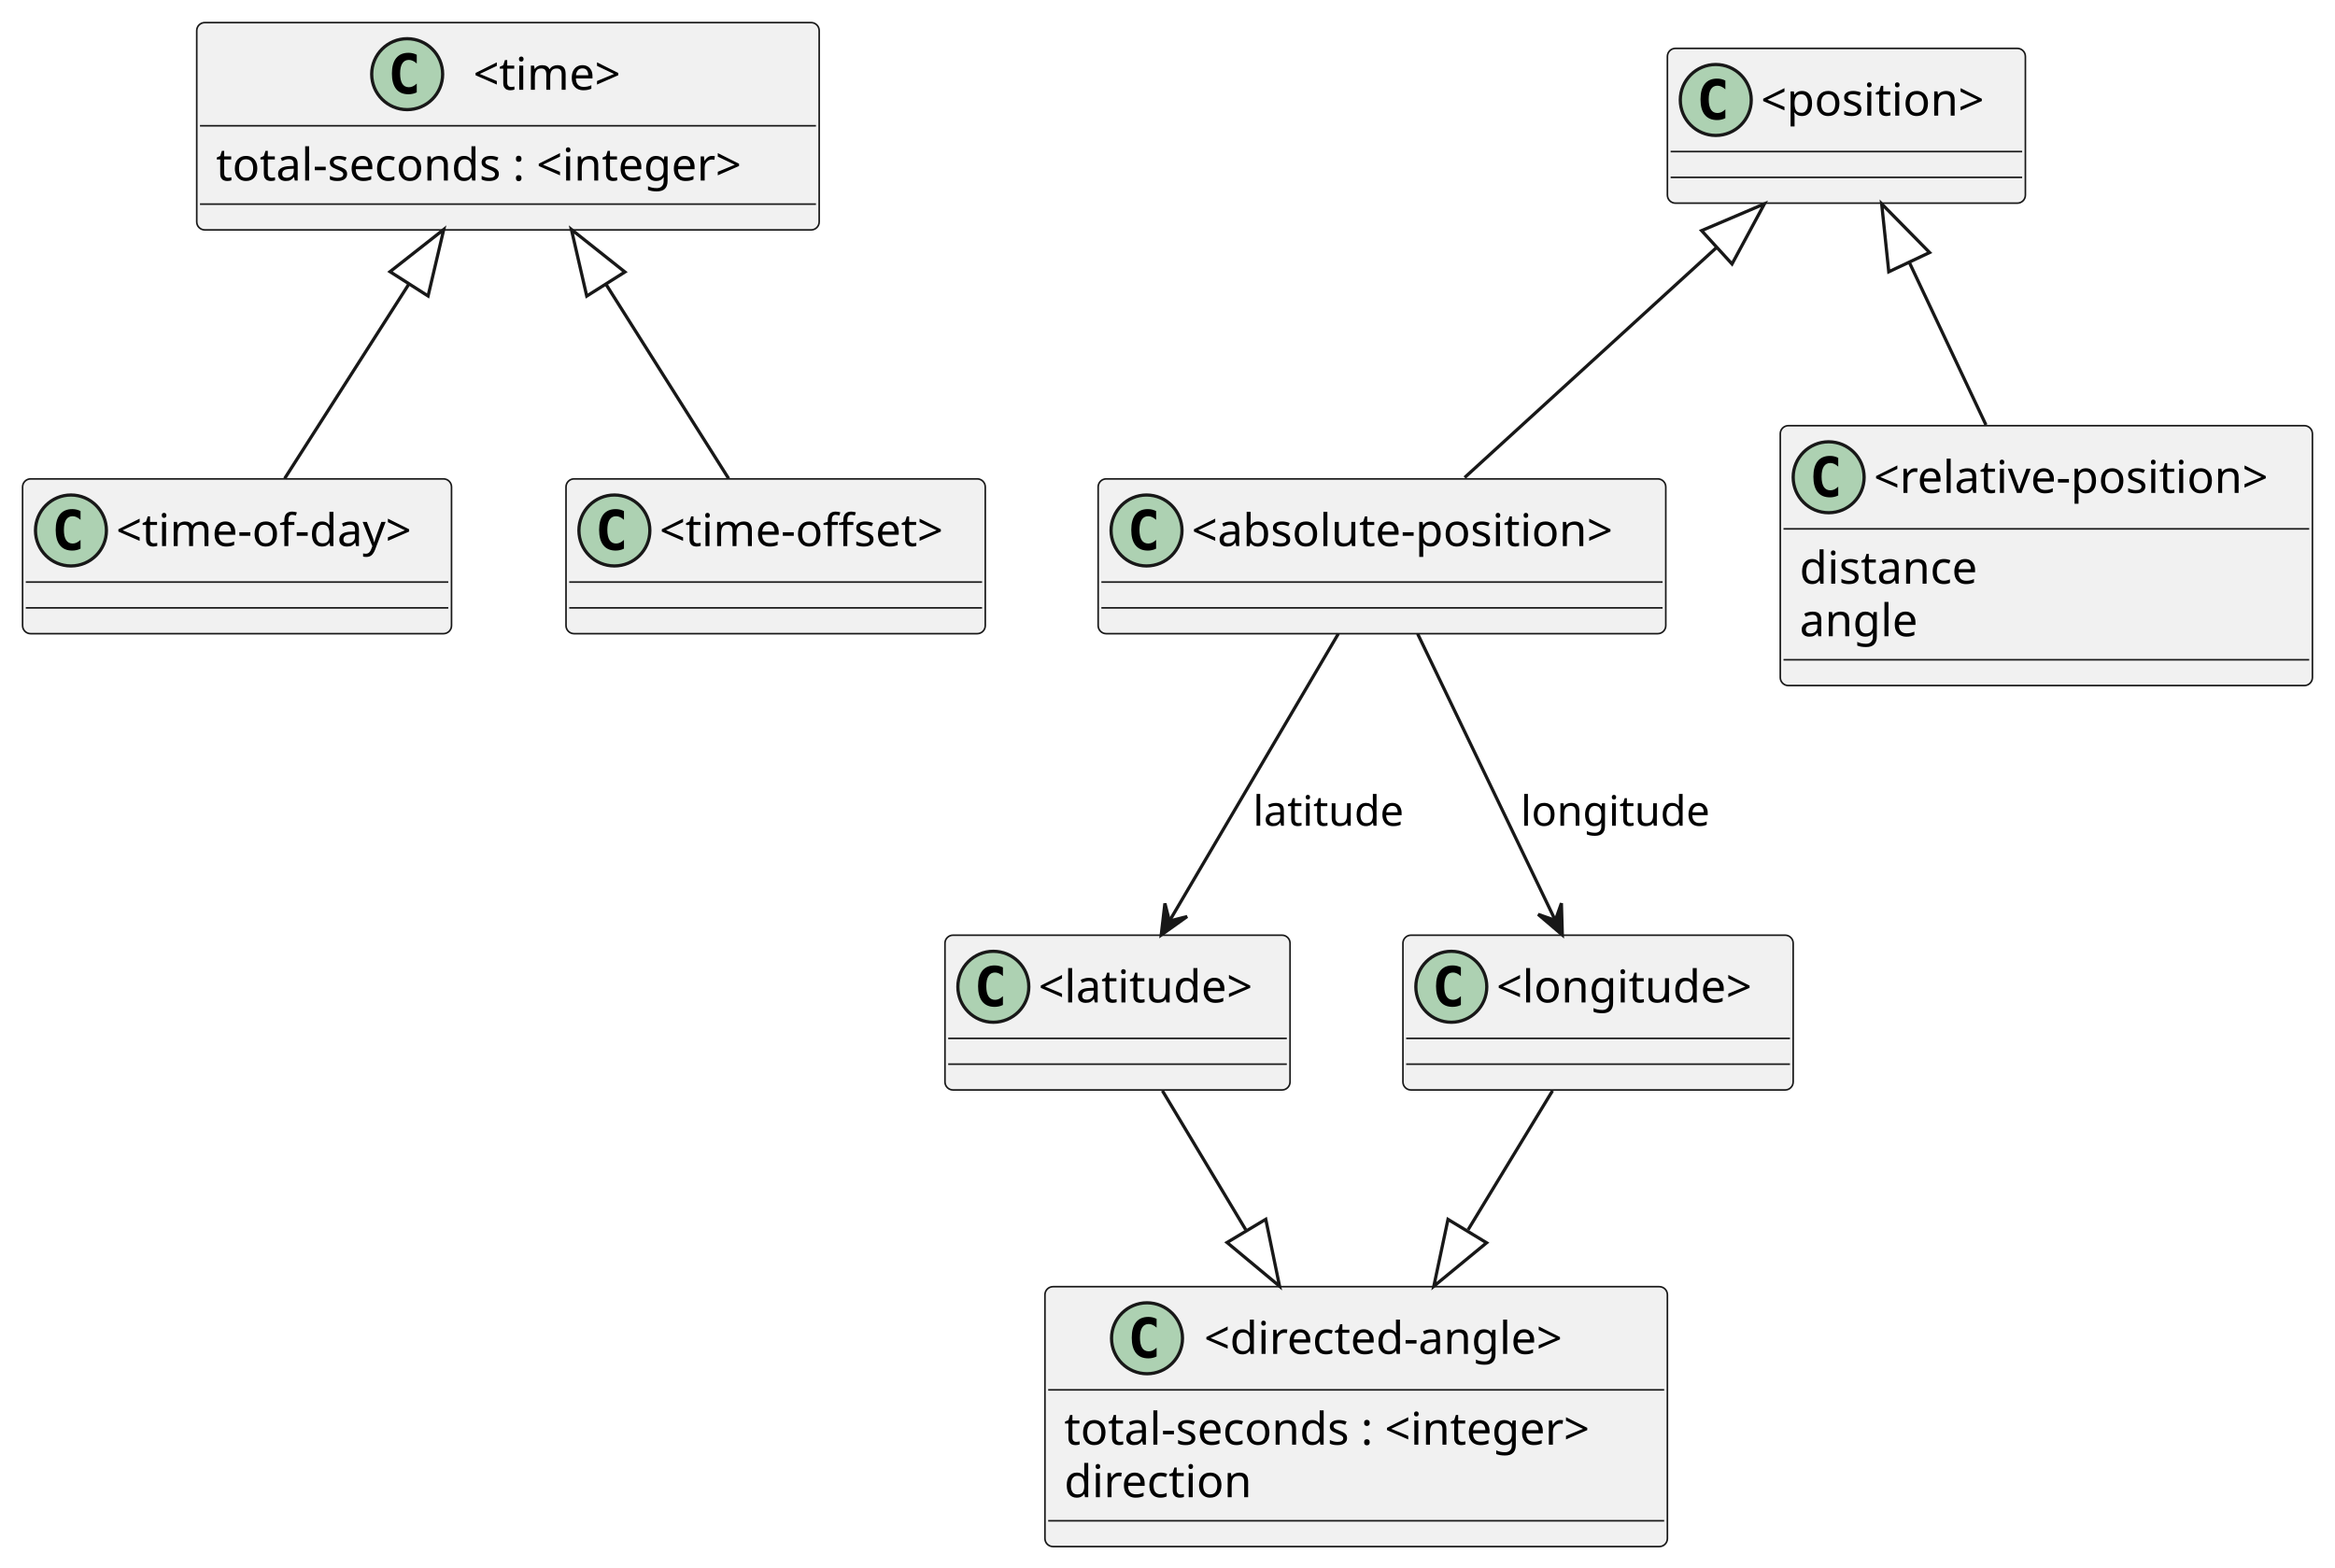
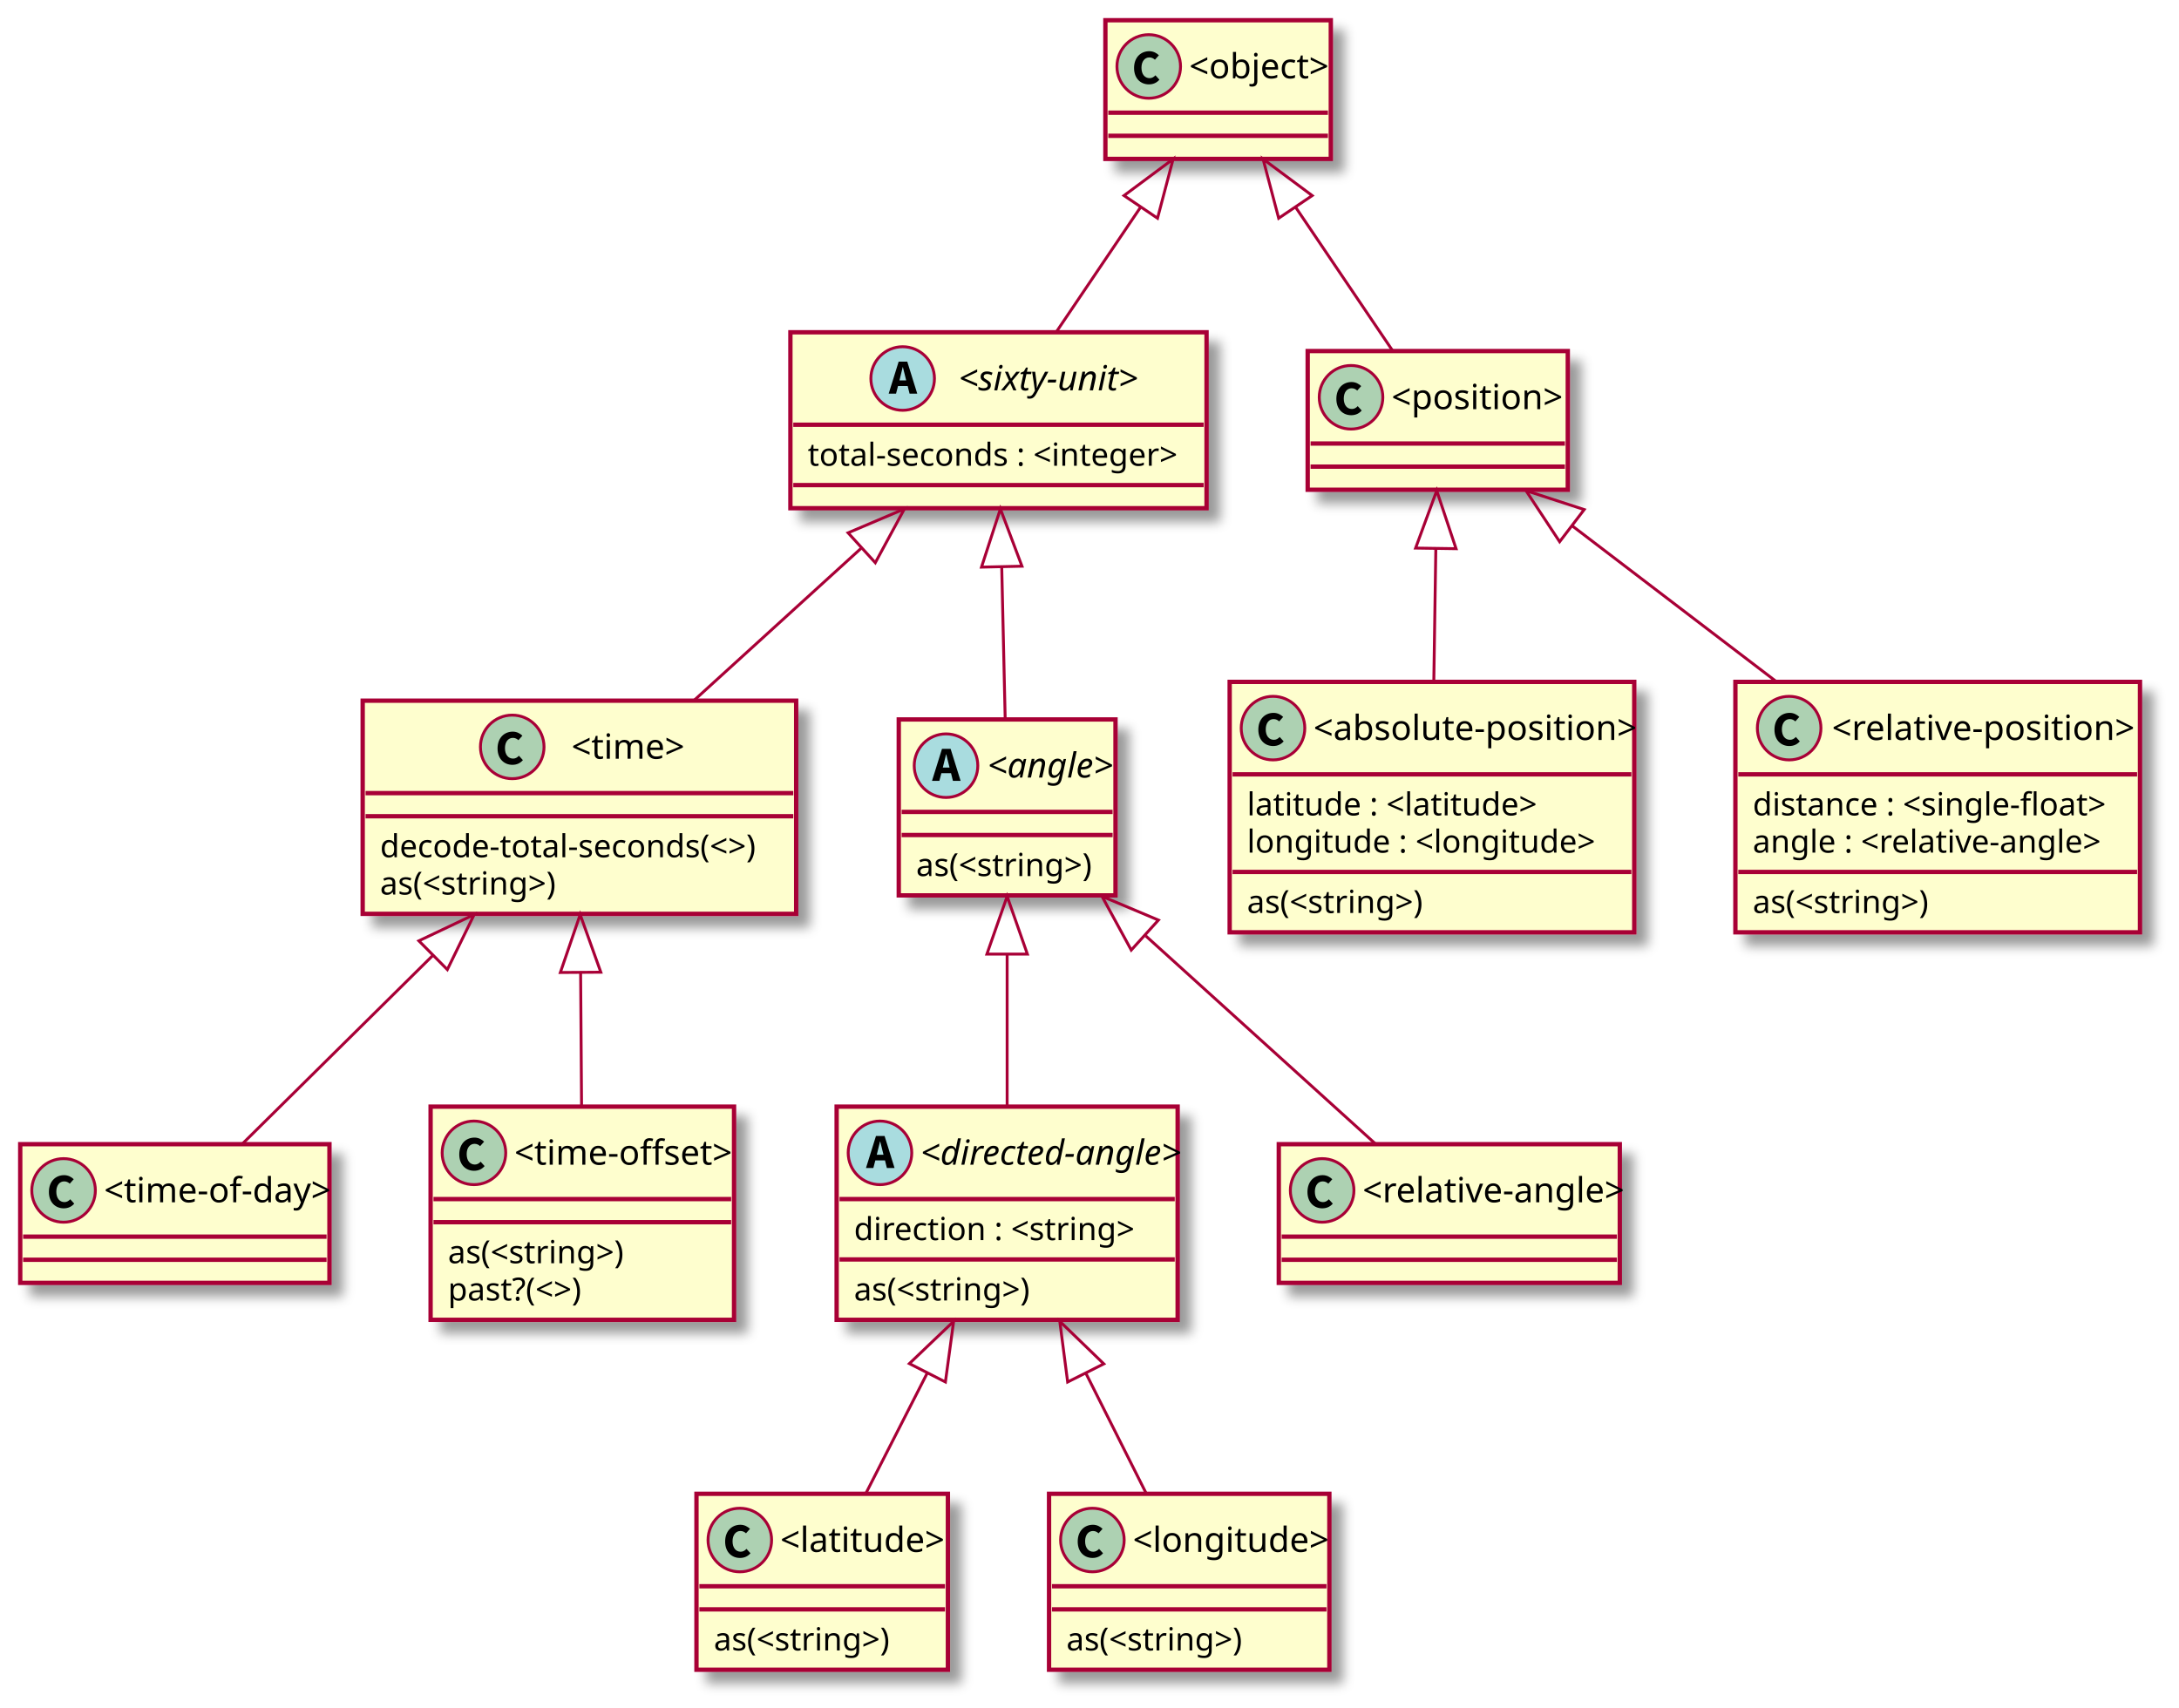
- <svg xmlns="http://www.w3.org/2000/svg" contentStyleType="text/css" height="486px" preserveAspectRatio="none" style="width:724px;height:486px;background:#FFFFFF;" version="1.1" viewBox="0 0 724 486" width="724px" zoomAndPan="magnify">
-   <defs />
+ <svg xmlns="http://www.w3.org/2000/svg" contentScriptType="application/ecmascript" contentStyleType="text/css" height="591px" preserveAspectRatio="none" style="width:754px;height:591px;background:#FFFFFF;" version="1.1" viewBox="0 0 754 591" width="754px" zoomAndPan="magnify">
+   <defs>
+     <filter height="300%" id="f1tymjr36i17mx" width="300%" x="-1" y="-1">
+       <feGaussianBlur result="blurOut" stdDeviation="2.0" />
+       <feColorMatrix in="blurOut" result="blurOut2" type="matrix" values="0 0 0 0 0 0 0 0 0 0 0 0 0 0 0 0 0 0 .4 0" />
+       <feOffset dx="4.0" dy="4.0" in="blurOut2" result="blurOut3" />
+       <feBlend in="SourceGraphic" in2="blurOut3" mode="normal" />
+     </filter>
+   </defs>
  <g>
-     <g id="elem_&lt;time&gt;">
-       <rect codeLine="2" fill="#F1F1F1" height="64.297" id="&lt;time&gt;" rx="2.5" ry="2.5" style="stroke:#181818;stroke-width:0.5;" width="193" x="61" y="7" />
-       <ellipse cx="126.25" cy="23" fill="#ADD1B2" rx="11" ry="11" style="stroke:#181818;stroke-width:1.0;" />
-       <path d="M129.219,28.641 Q128.641,28.938 128,29.078 Q127.359,29.234 126.656,29.234 Q124.156,29.234 122.828,27.594 Q121.516,25.938 121.516,22.812 Q121.516,19.688 122.828,18.031 Q124.156,16.375 126.656,16.375 Q127.359,16.375 128,16.531 Q128.656,16.688 129.219,16.984 L129.219,19.703 Q128.594,19.125 128,18.859 Q127.406,18.578 126.781,18.578 Q125.438,18.578 124.75,19.656 Q124.062,20.719 124.062,22.812 Q124.062,24.906 124.75,25.984 Q125.438,27.047 126.781,27.047 Q127.406,27.047 128,26.781 Q128.594,26.5 129.219,25.922 L129.219,28.641 Z " fill="#000000" />
-       <text fill="#000000" font-family="sans-serif" font-size="14" lengthAdjust="spacing" textLength="54" x="146.75" y="27.847">&lt;time&gt;</text>
-       <line style="stroke:#181818;stroke-width:0.5;" x1="62" x2="253" y1="39" y2="39" />
-       <text fill="#000000" font-family="sans-serif" font-size="14" lengthAdjust="spacing" textLength="181" x="67" y="55.995">total-seconds : &lt;integer&gt;</text>
-       <line style="stroke:#181818;stroke-width:0.5;" x1="62" x2="253" y1="63.297" y2="63.297" />
-     </g>
-     <g id="elem_&lt;time-of-day&gt;">
-       <rect codeLine="6" fill="#F1F1F1" height="48" id="&lt;time-of-day&gt;" rx="2.5" ry="2.5" style="stroke:#181818;stroke-width:0.5;" width="133" x="7" y="148.5" />
-       <ellipse cx="22" cy="164.5" fill="#ADD1B2" rx="11" ry="11" style="stroke:#181818;stroke-width:1.0;" />
-       <path d="M24.969,170.141 Q24.391,170.438 23.75,170.578 Q23.109,170.734 22.406,170.734 Q19.906,170.734 18.578,169.094 Q17.266,167.438 17.266,164.312 Q17.266,161.188 18.578,159.531 Q19.906,157.875 22.406,157.875 Q23.109,157.875 23.75,158.031 Q24.406,158.188 24.969,158.484 L24.969,161.203 Q24.344,160.625 23.75,160.359 Q23.156,160.078 22.531,160.078 Q21.188,160.078 20.5,161.156 Q19.812,162.219 19.812,164.312 Q19.812,166.406 20.5,167.484 Q21.188,168.547 22.531,168.547 Q23.156,168.547 23.75,168.281 Q24.344,168 24.969,167.422 L24.969,170.141 Z " fill="#000000" />
-       <text fill="#000000" font-family="sans-serif" font-size="14" lengthAdjust="spacing" textLength="101" x="36" y="169.347">&lt;time-of-day&gt;</text>
-       <line style="stroke:#181818;stroke-width:0.5;" x1="8" x2="139" y1="180.5" y2="180.5" />
-       <line style="stroke:#181818;stroke-width:0.5;" x1="8" x2="139" y1="188.5" y2="188.5" />
-     </g>
-     <g id="elem_&lt;time-offset&gt;">
-       <rect codeLine="7" fill="#F1F1F1" height="48" id="&lt;time-offset&gt;" rx="2.5" ry="2.5" style="stroke:#181818;stroke-width:0.5;" width="130" x="175.5" y="148.5" />
-       <ellipse cx="190.5" cy="164.5" fill="#ADD1B2" rx="11" ry="11" style="stroke:#181818;stroke-width:1.0;" />
-       <path d="M193.469,170.141 Q192.891,170.438 192.25,170.578 Q191.609,170.734 190.906,170.734 Q188.406,170.734 187.078,169.094 Q185.766,167.438 185.766,164.312 Q185.766,161.188 187.078,159.531 Q188.406,157.875 190.906,157.875 Q191.609,157.875 192.25,158.031 Q192.906,158.188 193.469,158.484 L193.469,161.203 Q192.844,160.625 192.25,160.359 Q191.656,160.078 191.031,160.078 Q189.688,160.078 189,161.156 Q188.312,162.219 188.312,164.312 Q188.312,166.406 189,167.484 Q189.688,168.547 191.031,168.547 Q191.656,168.547 192.25,168.281 Q192.844,168 193.469,167.422 L193.469,170.141 Z " fill="#000000" />
-       <text fill="#000000" font-family="sans-serif" font-size="14" lengthAdjust="spacing" textLength="98" x="204.5" y="169.347">&lt;time-offset&gt;</text>
-       <line style="stroke:#181818;stroke-width:0.5;" x1="176.5" x2="304.5" y1="180.5" y2="180.5" />
-       <line style="stroke:#181818;stroke-width:0.5;" x1="176.5" x2="304.5" y1="188.5" y2="188.5" />
-     </g>
-     <g id="elem_&lt;directed-angle&gt;">
-       <rect codeLine="12" fill="#F1F1F1" height="80.594" id="&lt;directed-angle&gt;" rx="2.5" ry="2.5" style="stroke:#181818;stroke-width:0.5;" width="193" x="324" y="399" />
-       <ellipse cx="355.65" cy="415" fill="#ADD1B2" rx="11" ry="11" style="stroke:#181818;stroke-width:1.0;" />
-       <path d="M358.619,420.641 Q358.041,420.938 357.4,421.078 Q356.759,421.234 356.056,421.234 Q353.556,421.234 352.228,419.594 Q350.916,417.938 350.916,414.812 Q350.916,411.688 352.228,410.031 Q353.556,408.375 356.056,408.375 Q356.759,408.375 357.4,408.531 Q358.056,408.688 358.619,408.984 L358.619,411.703 Q357.994,411.125 357.4,410.859 Q356.806,410.578 356.181,410.578 Q354.837,410.578 354.15,411.656 Q353.462,412.719 353.462,414.812 Q353.462,416.906 354.15,417.984 Q354.837,419.047 356.181,419.047 Q356.806,419.047 357.4,418.781 Q357.994,418.5 358.619,417.922 L358.619,420.641 Z " fill="#000000" />
-       <text fill="#000000" font-family="sans-serif" font-size="14" lengthAdjust="spacing" textLength="124" x="373.35" y="419.847">&lt;directed-angle&gt;</text>
-       <line style="stroke:#181818;stroke-width:0.5;" x1="325" x2="516" y1="431" y2="431" />
-       <text fill="#000000" font-family="sans-serif" font-size="14" lengthAdjust="spacing" textLength="181" x="330" y="447.995">total-seconds : &lt;integer&gt;</text>
-       <text fill="#000000" font-family="sans-serif" font-size="14" lengthAdjust="spacing" textLength="60" x="330" y="464.292">direction</text>
-       <line style="stroke:#181818;stroke-width:0.5;" x1="325" x2="516" y1="471.594" y2="471.594" />
-     </g>
-     <g id="elem_&lt;latitude&gt;">
-       <rect codeLine="17" fill="#F1F1F1" height="48" id="&lt;latitude&gt;" rx="2.5" ry="2.5" style="stroke:#181818;stroke-width:0.5;" width="107" x="293" y="290" />
-       <ellipse cx="308" cy="306" fill="#ADD1B2" rx="11" ry="11" style="stroke:#181818;stroke-width:1.0;" />
-       <path d="M310.969,311.641 Q310.391,311.938 309.75,312.078 Q309.109,312.234 308.406,312.234 Q305.906,312.234 304.578,310.594 Q303.266,308.938 303.266,305.812 Q303.266,302.688 304.578,301.031 Q305.906,299.375 308.406,299.375 Q309.109,299.375 309.75,299.531 Q310.406,299.688 310.969,299.984 L310.969,302.703 Q310.344,302.125 309.75,301.859 Q309.156,301.578 308.531,301.578 Q307.188,301.578 306.5,302.656 Q305.812,303.719 305.812,305.812 Q305.812,307.906 306.5,308.984 Q307.188,310.047 308.531,310.047 Q309.156,310.047 309.75,309.781 Q310.344,309.5 310.969,308.922 L310.969,311.641 Z " fill="#000000" />
-       <text fill="#000000" font-family="sans-serif" font-size="14" lengthAdjust="spacing" textLength="75" x="322" y="310.847">&lt;latitude&gt;</text>
-       <line style="stroke:#181818;stroke-width:0.5;" x1="294" x2="399" y1="322" y2="322" />
-       <line style="stroke:#181818;stroke-width:0.5;" x1="294" x2="399" y1="330" y2="330" />
-     </g>
-     <g id="elem_&lt;longitude&gt;">
-       <rect codeLine="18" fill="#F1F1F1" height="48" id="&lt;longitude&gt;" rx="2.5" ry="2.5" style="stroke:#181818;stroke-width:0.5;" width="121" x="435" y="290" />
-       <ellipse cx="450" cy="306" fill="#ADD1B2" rx="11" ry="11" style="stroke:#181818;stroke-width:1.0;" />
-       <path d="M452.969,311.641 Q452.391,311.938 451.75,312.078 Q451.109,312.234 450.406,312.234 Q447.906,312.234 446.578,310.594 Q445.266,308.938 445.266,305.812 Q445.266,302.688 446.578,301.031 Q447.906,299.375 450.406,299.375 Q451.109,299.375 451.75,299.531 Q452.406,299.688 452.969,299.984 L452.969,302.703 Q452.344,302.125 451.75,301.859 Q451.156,301.578 450.531,301.578 Q449.188,301.578 448.5,302.656 Q447.812,303.719 447.812,305.812 Q447.812,307.906 448.5,308.984 Q449.188,310.047 450.531,310.047 Q451.156,310.047 451.75,309.781 Q452.344,309.5 452.969,308.922 L452.969,311.641 Z " fill="#000000" />
-       <text fill="#000000" font-family="sans-serif" font-size="14" lengthAdjust="spacing" textLength="89" x="464" y="310.847">&lt;longitude&gt;</text>
-       <line style="stroke:#181818;stroke-width:0.5;" x1="436" x2="555" y1="322" y2="322" />
-       <line style="stroke:#181818;stroke-width:0.5;" x1="436" x2="555" y1="330" y2="330" />
-     </g>
-     <g id="elem_&lt;position&gt;">
-       <rect codeLine="23" fill="#F1F1F1" height="48" id="&lt;position&gt;" rx="2.5" ry="2.5" style="stroke:#181818;stroke-width:0.5;" width="111" x="517" y="15" />
-       <ellipse cx="532" cy="31" fill="#ADD1B2" rx="11" ry="11" style="stroke:#181818;stroke-width:1.0;" />
-       <path d="M534.969,36.641 Q534.391,36.938 533.75,37.078 Q533.109,37.234 532.406,37.234 Q529.906,37.234 528.578,35.594 Q527.266,33.938 527.266,30.812 Q527.266,27.688 528.578,26.031 Q529.906,24.375 532.406,24.375 Q533.109,24.375 533.75,24.531 Q534.406,24.688 534.969,24.984 L534.969,27.703 Q534.344,27.125 533.75,26.859 Q533.156,26.578 532.531,26.578 Q531.188,26.578 530.5,27.656 Q529.812,28.719 529.812,30.812 Q529.812,32.906 530.5,33.984 Q531.188,35.047 532.531,35.047 Q533.156,35.047 533.75,34.781 Q534.344,34.5 534.969,33.922 L534.969,36.641 Z " fill="#000000" />
-       <text fill="#000000" font-family="sans-serif" font-size="14" lengthAdjust="spacing" textLength="79" x="546" y="35.847">&lt;position&gt;</text>
-       <line style="stroke:#181818;stroke-width:0.5;" x1="518" x2="627" y1="47" y2="47" />
-       <line style="stroke:#181818;stroke-width:0.5;" x1="518" x2="627" y1="55" y2="55" />
-     </g>
-     <g id="elem_&lt;absolute-position&gt;">
-       <rect codeLine="24" fill="#F1F1F1" height="48" id="&lt;absolute-position&gt;" rx="2.5" ry="2.5" style="stroke:#181818;stroke-width:0.5;" width="176" x="340.5" y="148.5" />
-       <ellipse cx="355.5" cy="164.5" fill="#ADD1B2" rx="11" ry="11" style="stroke:#181818;stroke-width:1.0;" />
-       <path d="M358.469,170.141 Q357.891,170.438 357.25,170.578 Q356.609,170.734 355.906,170.734 Q353.406,170.734 352.078,169.094 Q350.766,167.438 350.766,164.312 Q350.766,161.188 352.078,159.531 Q353.406,157.875 355.906,157.875 Q356.609,157.875 357.25,158.031 Q357.906,158.188 358.469,158.484 L358.469,161.203 Q357.844,160.625 357.25,160.359 Q356.656,160.078 356.031,160.078 Q354.688,160.078 354,161.156 Q353.312,162.219 353.312,164.312 Q353.312,166.406 354,167.484 Q354.688,168.547 356.031,168.547 Q356.656,168.547 357.25,168.281 Q357.844,168 358.469,167.422 L358.469,170.141 Z " fill="#000000" />
-       <text fill="#000000" font-family="sans-serif" font-size="14" lengthAdjust="spacing" textLength="144" x="369.5" y="169.347">&lt;absolute-position&gt;</text>
-       <line style="stroke:#181818;stroke-width:0.5;" x1="341.5" x2="515.5" y1="180.5" y2="180.5" />
-       <line style="stroke:#181818;stroke-width:0.5;" x1="341.5" x2="515.5" y1="188.5" y2="188.5" />
-     </g>
-     <g id="elem_&lt;relative-position&gt;">
-       <rect codeLine="26" fill="#F1F1F1" height="80.594" id="&lt;relative-position&gt;" rx="2.5" ry="2.5" style="stroke:#181818;stroke-width:0.5;" width="165" x="552" y="132" />
-       <ellipse cx="567" cy="148" fill="#ADD1B2" rx="11" ry="11" style="stroke:#181818;stroke-width:1.0;" />
-       <path d="M569.969,153.641 Q569.391,153.938 568.75,154.078 Q568.109,154.234 567.406,154.234 Q564.906,154.234 563.578,152.594 Q562.266,150.938 562.266,147.812 Q562.266,144.688 563.578,143.031 Q564.906,141.375 567.406,141.375 Q568.109,141.375 568.75,141.531 Q569.406,141.688 569.969,141.984 L569.969,144.703 Q569.344,144.125 568.75,143.859 Q568.156,143.578 567.531,143.578 Q566.188,143.578 565.5,144.656 Q564.812,145.719 564.812,147.812 Q564.812,149.906 565.5,150.984 Q566.188,152.047 567.531,152.047 Q568.156,152.047 568.75,151.781 Q569.344,151.5 569.969,150.922 L569.969,153.641 Z " fill="#000000" />
-       <text fill="#000000" font-family="sans-serif" font-size="14" lengthAdjust="spacing" textLength="133" x="581" y="152.847">&lt;relative-position&gt;</text>
-       <line style="stroke:#181818;stroke-width:0.5;" x1="553" x2="716" y1="164" y2="164" />
-       <text fill="#000000" font-family="sans-serif" font-size="14" lengthAdjust="spacing" textLength="59" x="558" y="180.995">distance</text>
-       <text fill="#000000" font-family="sans-serif" font-size="14" lengthAdjust="spacing" textLength="38" x="558" y="197.292">angle</text>
-       <line style="stroke:#181818;stroke-width:0.5;" x1="553" x2="716" y1="204.594" y2="204.594" />
-     </g>
-     <g id="link_&lt;time&gt;_&lt;time-of-day&gt;">
-       <path codeLine="9" d="M126.82,88.03 C113.67,108.62 98.92,131.71 88.27,148.38 " fill="none" id="&lt;time&gt;-backto-&lt;time-of-day&gt;" style="stroke:#181818;stroke-width:1.0;" />
-       <polygon fill="none" points="120.93,84.25,137.59,71.16,132.73,91.79,120.93,84.25" style="stroke:#181818;stroke-width:1.0;" />
-     </g>
-     <g id="link_&lt;time&gt;_&lt;time-offset&gt;">
-       <path codeLine="10" d="M188.01,88.34 C200.96,108.85 215.44,131.79 225.91,148.38 " fill="none" id="&lt;time&gt;-backto-&lt;time-offset&gt;" style="stroke:#181818;stroke-width:1.0;" />
-       <polygon fill="none" points="181.93,91.81,177.17,71.16,193.76,84.34,181.93,91.81" style="stroke:#181818;stroke-width:1.0;" />
-     </g>
-     <g id="link_&lt;latitude&gt;_&lt;directed-angle&gt;">
-       <path codeLine="20" d="M360.42,338.23 C367.76,350.48 377.12,366.11 386.26,381.35 " fill="none" id="&lt;latitude&gt;-to-&lt;directed-angle&gt;" style="stroke:#181818;stroke-width:1.0;" />
-       <polygon fill="none" points="392.47,378.1,396.75,398.86,380.46,385.3,392.47,378.1" style="stroke:#181818;stroke-width:1.0;" />
-     </g>
-     <g id="link_&lt;longitude&gt;_&lt;directed-angle&gt;">
-       <path codeLine="21" d="M481.39,338.23 C473.95,350.48 464.46,366.11 455.2,381.35 " fill="none" id="&lt;longitude&gt;-to-&lt;directed-angle&gt;" style="stroke:#181818;stroke-width:1.0;" />
-       <polygon fill="none" points="460.94,385.39,444.58,398.86,448.97,378.13,460.94,385.39" style="stroke:#181818;stroke-width:1.0;" />
-     </g>
-     <g id="link_&lt;position&gt;_&lt;absolute-position&gt;">
-       <path codeLine="31" d="M532.11,76.88 C507.12,99.71 475.77,128.33 454.14,148.08 " fill="none" id="&lt;position&gt;-backto-&lt;absolute-position&gt;" style="stroke:#181818;stroke-width:1.0;" />
-       <polygon fill="none" points="527.6,71.52,547.09,63.21,537.04,81.86,527.6,71.52" style="stroke:#181818;stroke-width:1.0;" />
-     </g>
-     <g id="link_&lt;position&gt;_&lt;relative-position&gt;">
-       <path codeLine="32" d="M592.02,81.39 C599.6,97.49 608.26,115.84 615.77,131.77 " fill="none" id="&lt;position&gt;-backto-&lt;relative-position&gt;" style="stroke:#181818;stroke-width:1.0;" />
-       <polygon fill="none" points="585.64,84.28,583.44,63.21,598.3,78.31,585.64,84.28" style="stroke:#181818;stroke-width:1.0;" />
-     </g>
-     <g id="link_&lt;absolute-position&gt;_&lt;latitude&gt;">
-       <path codeLine="34" d="M414.96,196.54 C400.6,220.97 377.91,259.56 362.64,285.55 " fill="none" id="&lt;absolute-position&gt;-to-&lt;latitude&gt;" style="stroke:#181818;stroke-width:1.0;" />
-       <polygon fill="#181818" points="360.06,289.93,368.084,284.219,362.605,285.626,361.198,280.147,360.06,289.93" style="stroke:#181818;stroke-width:1.0;" />
-       <text fill="#000000" font-family="sans-serif" font-size="13" lengthAdjust="spacing" textLength="48" x="388.5" y="256.067">latitude</text>
-     </g>
-     <g id="link_&lt;absolute-position&gt;_&lt;longitude&gt;">
-       <path codeLine="35" d="M439.56,196.54 C451.25,220.87 469.68,259.24 482.16,285.23 " fill="none" id="&lt;absolute-position&gt;-to-&lt;longitude&gt;" style="stroke:#181818;stroke-width:1.0;" />
-       <polygon fill="#181818" points="484.42,289.93,484.137,280.085,482.259,285.421,476.923,283.543,484.42,289.93" style="stroke:#181818;stroke-width:1.0;" />
-       <text fill="#000000" font-family="sans-serif" font-size="13" lengthAdjust="spacing" textLength="59" x="471.5" y="256.067">longitude</text>
-     </g>
+     <rect codeLine="2" fill="#FEFECE" filter="url(#f1tymjr36i17mx)" height="48" id="&lt;object&gt;" style="stroke:#A80036;stroke-width:1.5;" width="78" x="382.5" y="7" />
+     <ellipse cx="397.5" cy="23" fill="#ADD1B2" rx="11" ry="11" style="stroke:#A80036;stroke-width:1.0;" />
+     <path d="M397.547,29.203 C399.047,29.203 400.281,28.641 401.188,27.578 L399.812,26.062 C399.266,26.656 398.609,27.047 397.812,27.047 C396.141,27.047 394.984,25.719 394.984,23.438 C394.984,21.219 396.141,19.875 397.703,19.875 C398.516,19.875 399.109,20.188 399.641,20.672 L401.016,19.125 C400.266,18.391 399.109,17.719 397.703,17.719 C394.75,17.719 392.422,19.859 392.422,23.531 C392.422,27.25 394.797,29.203 397.547,29.203 Z " fill="#000000" />
+     <text fill="#000000" font-family="sans-serif" font-size="12" lengthAdjust="spacing" textLength="46" x="411.5" y="27.102">&lt;object&gt;</text>
+     <line style="stroke:#A80036;stroke-width:1.5;" x1="383.5" x2="459.5" y1="39" y2="39" />
+     <line style="stroke:#A80036;stroke-width:1.5;" x1="383.5" x2="459.5" y1="47" y2="47" />
+     <rect codeLine="3" fill="#FEFECE" filter="url(#f1tymjr36i17mx)" height="60.891" id="&lt;sixty-unit&gt;" style="stroke:#A80036;stroke-width:1.5;" width="144" x="273.5" y="115" />
+     <ellipse cx="312.35" cy="131" fill="#A9DCDF" rx="11" ry="11" style="stroke:#A80036;stroke-width:1.0;" />
+     <path d="M311.491,130.641 C311.788,129.531 312.1,128.25 312.366,127.062 L312.428,127.062 C312.694,128.25 313.022,129.531 313.319,130.641 L313.569,131.656 L311.241,131.656 L311.491,130.641 Z M307.506,136.25 L310.053,136.25 L310.741,133.609 L314.084,133.609 L314.741,136.25 L317.397,136.25 L313.944,125.172 L310.959,125.172 L307.506,136.25 Z " fill="#000000" />
+     <text fill="#000000" font-family="sans-serif" font-size="12" font-style="italic" lengthAdjust="spacing" textLength="59" x="331.65" y="135.102">&lt;sixty-unit&gt;</text>
+     <line style="stroke:#A80036;stroke-width:1.5;" x1="274.5" x2="416.5" y1="147" y2="147" />
+     <text fill="#000000" font-family="sans-serif" font-size="11" lengthAdjust="spacing" textLength="132" x="279.5" y="161.205">total-seconds : &lt;integer&gt;</text>
+     <line style="stroke:#A80036;stroke-width:1.5;" x1="274.5" x2="416.5" y1="167.891" y2="167.891" />
+     <rect codeLine="4" fill="#FEFECE" filter="url(#f1tymjr36i17mx)" height="48" id="&lt;position&gt;" style="stroke:#A80036;stroke-width:1.5;" width="90" x="452.5" y="121.5" />
+     <ellipse cx="467.5" cy="137.5" fill="#ADD1B2" rx="11" ry="11" style="stroke:#A80036;stroke-width:1.0;" />
+     <path d="M467.547,143.703 C469.047,143.703 470.281,143.141 471.188,142.078 L469.812,140.562 C469.266,141.156 468.609,141.547 467.812,141.547 C466.141,141.547 464.984,140.219 464.984,137.938 C464.984,135.719 466.141,134.375 467.703,134.375 C468.516,134.375 469.109,134.688 469.641,135.172 L471.016,133.625 C470.266,132.891 469.109,132.219 467.703,132.219 C464.75,132.219 462.422,134.359 462.422,138.031 C462.422,141.75 464.797,143.703 467.547,143.703 Z " fill="#000000" />
+     <text fill="#000000" font-family="sans-serif" font-size="12" lengthAdjust="spacing" textLength="58" x="481.5" y="141.602">&lt;position&gt;</text>
+     <line style="stroke:#A80036;stroke-width:1.5;" x1="453.5" x2="541.5" y1="153.5" y2="153.5" />
+     <line style="stroke:#A80036;stroke-width:1.5;" x1="453.5" x2="541.5" y1="161.5" y2="161.5" />
+     <rect codeLine="5" fill="#FEFECE" filter="url(#f1tymjr36i17mx)" height="73.781" id="&lt;time&gt;" style="stroke:#A80036;stroke-width:1.5;" width="150" x="125.5" y="242.5" />
+     <ellipse cx="177.25" cy="258.5" fill="#ADD1B2" rx="11" ry="11" style="stroke:#A80036;stroke-width:1.0;" />
+     <path d="M177.297,264.703 C178.797,264.703 180.031,264.141 180.938,263.078 L179.562,261.562 C179.016,262.156 178.359,262.547 177.562,262.547 C175.891,262.547 174.734,261.219 174.734,258.938 C174.734,256.719 175.891,255.375 177.453,255.375 C178.266,255.375 178.859,255.688 179.391,256.172 L180.766,254.625 C180.016,253.891 178.859,253.219 177.453,253.219 C174.5,253.219 172.172,255.359 172.172,259.031 C172.172,262.75 174.547,264.703 177.297,264.703 Z " fill="#000000" />
+     <text fill="#000000" font-family="sans-serif" font-size="12" lengthAdjust="spacing" textLength="38" x="197.75" y="262.602">&lt;time&gt;</text>
+     <line style="stroke:#A80036;stroke-width:1.5;" x1="126.5" x2="274.5" y1="274.5" y2="274.5" />
+     <line style="stroke:#A80036;stroke-width:1.5;" x1="126.5" x2="274.5" y1="282.5" y2="282.5" />
+     <text fill="#000000" font-family="sans-serif" font-size="11" lengthAdjust="spacing" textLength="138" x="131.5" y="296.705">decode-total-seconds(&lt;&gt;)</text>
+     <text fill="#000000" font-family="sans-serif" font-size="11" lengthAdjust="spacing" textLength="63" x="131.5" y="309.596">as(&lt;string&gt;)</text>
+     <rect codeLine="6" fill="#FEFECE" filter="url(#f1tymjr36i17mx)" height="48" id="&lt;time-of-day&gt;" style="stroke:#A80036;stroke-width:1.5;" width="107" x="7" y="396" />
+     <ellipse cx="22" cy="412" fill="#ADD1B2" rx="11" ry="11" style="stroke:#A80036;stroke-width:1.0;" />
+     <path d="M22.047,418.203 C23.547,418.203 24.781,417.641 25.688,416.578 L24.312,415.062 C23.766,415.656 23.109,416.047 22.312,416.047 C20.641,416.047 19.484,414.719 19.484,412.438 C19.484,410.219 20.641,408.875 22.203,408.875 C23.016,408.875 23.609,409.188 24.141,409.672 L25.516,408.125 C24.766,407.391 23.609,406.719 22.203,406.719 C19.25,406.719 16.922,408.859 16.922,412.531 C16.922,416.25 19.297,418.203 22.047,418.203 Z " fill="#000000" />
+     <text fill="#000000" font-family="sans-serif" font-size="12" lengthAdjust="spacing" textLength="75" x="36" y="416.102">&lt;time-of-day&gt;</text>
+     <line style="stroke:#A80036;stroke-width:1.5;" x1="8" x2="113" y1="428" y2="428" />
+     <line style="stroke:#A80036;stroke-width:1.5;" x1="8" x2="113" y1="436" y2="436" />
+     <rect codeLine="7" fill="#FEFECE" filter="url(#f1tymjr36i17mx)" height="73.781" id="&lt;time-offset&gt;" style="stroke:#A80036;stroke-width:1.5;" width="105" x="149" y="383" />
+     <ellipse cx="164" cy="399" fill="#ADD1B2" rx="11" ry="11" style="stroke:#A80036;stroke-width:1.0;" />
+     <path d="M164.047,405.203 C165.547,405.203 166.781,404.641 167.688,403.578 L166.312,402.062 C165.766,402.656 165.109,403.047 164.312,403.047 C162.641,403.047 161.484,401.719 161.484,399.438 C161.484,397.219 162.641,395.875 164.203,395.875 C165.016,395.875 165.609,396.188 166.141,396.672 L167.516,395.125 C166.766,394.391 165.609,393.719 164.203,393.719 C161.25,393.719 158.922,395.859 158.922,399.531 C158.922,403.25 161.297,405.203 164.047,405.203 Z " fill="#000000" />
+     <text fill="#000000" font-family="sans-serif" font-size="12" lengthAdjust="spacing" textLength="73" x="178" y="403.102">&lt;time-offset&gt;</text>
+     <line style="stroke:#A80036;stroke-width:1.5;" x1="150" x2="253" y1="415" y2="415" />
+     <line style="stroke:#A80036;stroke-width:1.5;" x1="150" x2="253" y1="423" y2="423" />
+     <text fill="#000000" font-family="sans-serif" font-size="11" lengthAdjust="spacing" textLength="63" x="155" y="437.205">as(&lt;string&gt;)</text>
+     <text fill="#000000" font-family="sans-serif" font-size="11" lengthAdjust="spacing" textLength="49" x="155" y="450.096">past?(&lt;&gt;)</text>
+     <rect codeLine="8" fill="#FEFECE" filter="url(#f1tymjr36i17mx)" height="60.891" id="&lt;angle&gt;" style="stroke:#A80036;stroke-width:1.5;" width="75" x="311" y="249" />
+     <ellipse cx="327.35" cy="265" fill="#A9DCDF" rx="11" ry="11" style="stroke:#A80036;stroke-width:1.0;" />
+     <path d="M326.491,264.641 C326.788,263.531 327.1,262.25 327.366,261.062 L327.428,261.062 C327.694,262.25 328.022,263.531 328.319,264.641 L328.569,265.656 L326.241,265.656 L326.491,264.641 Z M322.506,270.25 L325.053,270.25 L325.741,267.609 L329.084,267.609 L329.741,270.25 L332.397,270.25 L328.944,259.172 L325.959,259.172 L322.506,270.25 Z " fill="#000000" />
+     <text fill="#000000" font-family="sans-serif" font-size="12" font-style="italic" lengthAdjust="spacing" textLength="40" x="341.65" y="269.102">&lt;angle&gt;</text>
+     <line style="stroke:#A80036;stroke-width:1.5;" x1="312" x2="385" y1="281" y2="281" />
+     <line style="stroke:#A80036;stroke-width:1.5;" x1="312" x2="385" y1="289" y2="289" />
+     <text fill="#000000" font-family="sans-serif" font-size="11" lengthAdjust="spacing" textLength="63" x="317" y="303.205">as(&lt;string&gt;)</text>
+     <rect codeLine="9" fill="#FEFECE" filter="url(#f1tymjr36i17mx)" height="73.781" id="&lt;directed-angle&gt;" style="stroke:#A80036;stroke-width:1.5;" width="118" x="289.5" y="383" />
+     <ellipse cx="304.5" cy="399" fill="#A9DCDF" rx="11" ry="11" style="stroke:#A80036;stroke-width:1.0;" />
+     <path d="M303.641,398.641 C303.938,397.531 304.25,396.25 304.516,395.062 L304.578,395.062 C304.844,396.25 305.172,397.531 305.469,398.641 L305.719,399.656 L303.391,399.656 L303.641,398.641 Z M299.656,404.25 L302.203,404.25 L302.891,401.609 L306.234,401.609 L306.891,404.25 L309.547,404.25 L306.094,393.172 L303.109,393.172 L299.656,404.25 Z " fill="#000000" />
+     <text fill="#000000" font-family="sans-serif" font-size="12" font-style="italic" lengthAdjust="spacing" textLength="86" x="318.5" y="403.102">&lt;directed-angle&gt;</text>
+     <line style="stroke:#A80036;stroke-width:1.5;" x1="290.5" x2="406.5" y1="415" y2="415" />
+     <text fill="#000000" font-family="sans-serif" font-size="11" lengthAdjust="spacing" textLength="99" x="295.5" y="429.205">direction : &lt;string&gt;</text>
+     <line style="stroke:#A80036;stroke-width:1.5;" x1="290.5" x2="406.5" y1="435.891" y2="435.891" />
+     <text fill="#000000" font-family="sans-serif" font-size="11" lengthAdjust="spacing" textLength="63" x="295.5" y="450.096">as(&lt;string&gt;)</text>
+     <rect codeLine="10" fill="#FEFECE" filter="url(#f1tymjr36i17mx)" height="48" id="&lt;relative-angle&gt;" style="stroke:#A80036;stroke-width:1.5;" width="118" x="442.5" y="396" />
+     <ellipse cx="457.5" cy="412" fill="#ADD1B2" rx="11" ry="11" style="stroke:#A80036;stroke-width:1.0;" />
+     <path d="M457.547,418.203 C459.047,418.203 460.281,417.641 461.188,416.578 L459.812,415.062 C459.266,415.656 458.609,416.047 457.812,416.047 C456.141,416.047 454.984,414.719 454.984,412.438 C454.984,410.219 456.141,408.875 457.703,408.875 C458.516,408.875 459.109,409.188 459.641,409.672 L461.016,408.125 C460.266,407.391 459.109,406.719 457.703,406.719 C454.75,406.719 452.422,408.859 452.422,412.531 C452.422,416.25 454.797,418.203 457.547,418.203 Z " fill="#000000" />
+     <text fill="#000000" font-family="sans-serif" font-size="12" lengthAdjust="spacing" textLength="86" x="471.5" y="416.102">&lt;relative-angle&gt;</text>
+     <line style="stroke:#A80036;stroke-width:1.5;" x1="443.5" x2="559.5" y1="428" y2="428" />
+     <line style="stroke:#A80036;stroke-width:1.5;" x1="443.5" x2="559.5" y1="436" y2="436" />
+     <rect codeLine="11" fill="#FEFECE" filter="url(#f1tymjr36i17mx)" height="60.891" id="&lt;latitude&gt;" style="stroke:#A80036;stroke-width:1.5;" width="87" x="241" y="517" />
+     <ellipse cx="256" cy="533" fill="#ADD1B2" rx="11" ry="11" style="stroke:#A80036;stroke-width:1.0;" />
+     <path d="M256.047,539.203 C257.547,539.203 258.781,538.641 259.688,537.578 L258.312,536.062 C257.766,536.656 257.109,537.047 256.312,537.047 C254.641,537.047 253.484,535.719 253.484,533.438 C253.484,531.219 254.641,529.875 256.203,529.875 C257.016,529.875 257.609,530.188 258.141,530.672 L259.516,529.125 C258.766,528.391 257.609,527.719 256.203,527.719 C253.25,527.719 250.922,529.859 250.922,533.531 C250.922,537.25 253.297,539.203 256.047,539.203 Z " fill="#000000" />
+     <text fill="#000000" font-family="sans-serif" font-size="12" lengthAdjust="spacing" textLength="55" x="270" y="537.102">&lt;latitude&gt;</text>
+     <line style="stroke:#A80036;stroke-width:1.5;" x1="242" x2="327" y1="549" y2="549" />
+     <line style="stroke:#A80036;stroke-width:1.5;" x1="242" x2="327" y1="557" y2="557" />
+     <text fill="#000000" font-family="sans-serif" font-size="11" lengthAdjust="spacing" textLength="63" x="247" y="571.205">as(&lt;string&gt;)</text>
+     <rect codeLine="12" fill="#FEFECE" filter="url(#f1tymjr36i17mx)" height="60.891" id="&lt;longitude&gt;" style="stroke:#A80036;stroke-width:1.5;" width="97" x="363" y="517" />
+     <ellipse cx="378" cy="533" fill="#ADD1B2" rx="11" ry="11" style="stroke:#A80036;stroke-width:1.0;" />
+     <path d="M378.047,539.203 C379.547,539.203 380.781,538.641 381.688,537.578 L380.312,536.062 C379.766,536.656 379.109,537.047 378.312,537.047 C376.641,537.047 375.484,535.719 375.484,533.438 C375.484,531.219 376.641,529.875 378.203,529.875 C379.016,529.875 379.609,530.188 380.141,530.672 L381.516,529.125 C380.766,528.391 379.609,527.719 378.203,527.719 C375.25,527.719 372.922,529.859 372.922,533.531 C372.922,537.25 375.297,539.203 378.047,539.203 Z " fill="#000000" />
+     <text fill="#000000" font-family="sans-serif" font-size="12" lengthAdjust="spacing" textLength="65" x="392" y="537.102">&lt;longitude&gt;</text>
+     <line style="stroke:#A80036;stroke-width:1.5;" x1="364" x2="459" y1="549" y2="549" />
+     <line style="stroke:#A80036;stroke-width:1.5;" x1="364" x2="459" y1="557" y2="557" />
+     <text fill="#000000" font-family="sans-serif" font-size="11" lengthAdjust="spacing" textLength="63" x="369" y="571.205">as(&lt;string&gt;)</text>
+     <rect codeLine="13" fill="#FEFECE" filter="url(#f1tymjr36i17mx)" height="86.672" id="&lt;absolute-position&gt;" style="stroke:#A80036;stroke-width:1.5;" width="140" x="425.5" y="236" />
+     <ellipse cx="440.5" cy="252" fill="#ADD1B2" rx="11" ry="11" style="stroke:#A80036;stroke-width:1.0;" />
+     <path d="M440.547,258.203 C442.047,258.203 443.281,257.641 444.188,256.578 L442.812,255.062 C442.266,255.656 441.609,256.047 440.812,256.047 C439.141,256.047 437.984,254.719 437.984,252.438 C437.984,250.219 439.141,248.875 440.703,248.875 C441.516,248.875 442.109,249.188 442.641,249.672 L444.016,248.125 C443.266,247.391 442.109,246.719 440.703,246.719 C437.75,246.719 435.422,248.859 435.422,252.531 C435.422,256.25 437.797,258.203 440.547,258.203 Z " fill="#000000" />
+     <text fill="#000000" font-family="sans-serif" font-size="12" lengthAdjust="spacing" textLength="108" x="454.5" y="256.102">&lt;absolute-position&gt;</text>
+     <line style="stroke:#A80036;stroke-width:1.5;" x1="426.5" x2="564.5" y1="268" y2="268" />
+     <text fill="#000000" font-family="sans-serif" font-size="11" lengthAdjust="spacing" textLength="101" x="431.5" y="282.205">latitude : &lt;latitude&gt;</text>
+     <text fill="#000000" font-family="sans-serif" font-size="11" lengthAdjust="spacing" textLength="123" x="431.5" y="295.096">longitude : &lt;longitude&gt;</text>
+     <line style="stroke:#A80036;stroke-width:1.5;" x1="426.5" x2="564.5" y1="301.781" y2="301.781" />
+     <text fill="#000000" font-family="sans-serif" font-size="11" lengthAdjust="spacing" textLength="63" x="431.5" y="315.986">as(&lt;string&gt;)</text>
+     <rect codeLine="14" fill="#FEFECE" filter="url(#f1tymjr36i17mx)" height="86.672" id="&lt;relative-position&gt;" style="stroke:#A80036;stroke-width:1.5;" width="140" x="600.5" y="236" />
+     <ellipse cx="619.1" cy="252" fill="#ADD1B2" rx="11" ry="11" style="stroke:#A80036;stroke-width:1.0;" />
+     <path d="M619.147,258.203 C620.647,258.203 621.881,257.641 622.788,256.578 L621.413,255.062 C620.866,255.656 620.209,256.047 619.413,256.047 C617.741,256.047 616.584,254.719 616.584,252.438 C616.584,250.219 617.741,248.875 619.303,248.875 C620.116,248.875 620.709,249.188 621.241,249.672 L622.616,248.125 C621.866,247.391 620.709,246.719 619.303,246.719 C616.35,246.719 614.022,248.859 614.022,252.531 C614.022,256.25 616.397,258.203 619.147,258.203 Z " fill="#000000" />
+     <text fill="#000000" font-family="sans-serif" font-size="12" lengthAdjust="spacing" textLength="100" x="633.9" y="256.102">&lt;relative-position&gt;</text>
+     <line style="stroke:#A80036;stroke-width:1.5;" x1="601.5" x2="739.5" y1="268" y2="268" />
+     <text fill="#000000" font-family="sans-serif" font-size="11" lengthAdjust="spacing" textLength="128" x="606.5" y="282.205">distance : &lt;single-float&gt;</text>
+     <text fill="#000000" font-family="sans-serif" font-size="11" lengthAdjust="spacing" textLength="125" x="606.5" y="295.096">angle : &lt;relative-angle&gt;</text>
+     <line style="stroke:#A80036;stroke-width:1.5;" x1="601.5" x2="739.5" y1="301.781" y2="301.781" />
+     <text fill="#000000" font-family="sans-serif" font-size="11" lengthAdjust="spacing" textLength="63" x="606.5" y="315.986">as(&lt;string&gt;)</text>
+     <path codeLine="16" d="M394.62,71.79 C385.09,85.9 374.54,101.52 365.67,114.65 " fill="none" id="&lt;object&gt;-backto-&lt;sixty-unit&gt;" style="stroke:#A80036;stroke-width:1.0;" />
+     <polygon fill="none" points="388.94,67.69,405.94,55.04,400.54,75.53,388.94,67.69" style="stroke:#A80036;stroke-width:1.0;" />
+     <path codeLine="17" d="M448.3,71.68 C459.57,88.35 472.28,107.17 481.96,121.49 " fill="none" id="&lt;object&gt;-backto-&lt;position&gt;" style="stroke:#A80036;stroke-width:1.0;" />
+     <polygon fill="none" points="442.46,75.53,437.06,55.04,454.06,67.69,442.46,75.53" style="stroke:#A80036;stroke-width:1.0;" />
+     <path codeLine="18" d="M297.97,189.77 C279.26,206.8 258.03,226.13 240.17,242.39 " fill="none" id="&lt;sixty-unit&gt;-backto-&lt;time&gt;" style="stroke:#A80036;stroke-width:1.0;" />
+     <polygon fill="none" points="293.46,184.41,312.96,176.12,302.88,194.76,293.46,184.41" style="stroke:#A80036;stroke-width:1.0;" />
+     <path codeLine="19" d="M346.63,196.23 C347.03,214 347.48,233.45 347.83,248.98 " fill="none" id="&lt;sixty-unit&gt;-backto-&lt;angle&gt;" style="stroke:#A80036;stroke-width:1.0;" />
+     <polygon fill="none" points="339.63,196.28,346.17,176.12,353.63,195.96,339.63,196.28" style="stroke:#A80036;stroke-width:1.0;" />
+     <path codeLine="20" d="M149.82,330.63 C127.33,352.89 101.94,378 84,395.75 " fill="none" id="&lt;time&gt;-backto-&lt;time-of-day&gt;" style="stroke:#A80036;stroke-width:1.0;" />
+     <polygon fill="none" points="144.94,325.62,164.08,316.53,154.79,335.57,144.94,325.62" style="stroke:#A80036;stroke-width:1.0;" />
+     <path codeLine="21" d="M200.91,336.78 C201.02,352.26 201.14,368.64 201.24,382.67 " fill="none" id="&lt;time&gt;-backto-&lt;time-offset&gt;" style="stroke:#A80036;stroke-width:1.0;" />
+     <polygon fill="none" points="193.9,336.58,200.76,316.53,207.9,336.48,193.9,336.58" style="stroke:#A80036;stroke-width:1.0;" />
+     <path codeLine="22" d="M348.5,330.24 C348.5,347.65 348.5,366.86 348.5,382.94 " fill="none" id="&lt;angle&gt;-backto-&lt;directed-angle&gt;" style="stroke:#A80036;stroke-width:1.0;" />
+     <polygon fill="none" points="341.5,330.21,348.5,310.21,355.5,330.21,341.5,330.21" style="stroke:#A80036;stroke-width:1.0;" />
+     <path codeLine="23" d="M396.46,323.91 C422.71,347.68 454.2,376.18 475.81,395.75 " fill="none" id="&lt;angle&gt;-backto-&lt;relative-angle&gt;" style="stroke:#A80036;stroke-width:1.0;" />
+     <polygon fill="none" points="391.45,328.82,381.32,310.21,400.85,318.44,391.45,328.82" style="stroke:#A80036;stroke-width:1.0;" />
+     <path codeLine="24" d="M320.79,475.34 C313.57,489.5 306.04,504.25 299.74,516.62 " fill="none" id="&lt;directed-angle&gt;-backto-&lt;latitude&gt;" style="stroke:#A80036;stroke-width:1.0;" />
+     <polygon fill="none" points="314.67,471.94,329.99,457.3,327.14,478.3,314.67,471.94" style="stroke:#A80036;stroke-width:1.0;" />
+     <path codeLine="25" d="M375.78,475.34 C382.89,489.5 390.29,504.25 396.5,516.62 " fill="none" id="&lt;directed-angle&gt;-backto-&lt;longitude&gt;" style="stroke:#A80036;stroke-width:1.0;" />
+     <polygon fill="none" points="369.44,478.31,366.72,457.3,381.95,472.03,369.44,478.31" style="stroke:#A80036;stroke-width:1.0;" />
+     <path codeLine="26" d="M496.84,189.85 C496.62,204.67 496.37,221.22 496.14,235.97 " fill="none" id="&lt;position&gt;-backto-&lt;absolute-position&gt;" style="stroke:#A80036;stroke-width:1.0;" />
+     <polygon fill="none" points="489.84,189.69,497.15,169.8,503.84,189.9,489.84,189.69" style="stroke:#A80036;stroke-width:1.0;" />
+     <path codeLine="27" d="M544.07,182.03 C565.84,198.65 591.95,218.56 614.77,235.97 " fill="none" id="&lt;position&gt;-backto-&lt;relative-position&gt;" style="stroke:#A80036;stroke-width:1.0;" />
+     <polygon fill="none" points="539.68,187.49,528.03,169.8,548.18,176.36,539.68,187.49" style="stroke:#A80036;stroke-width:1.0;" />
  </g>
</svg>
